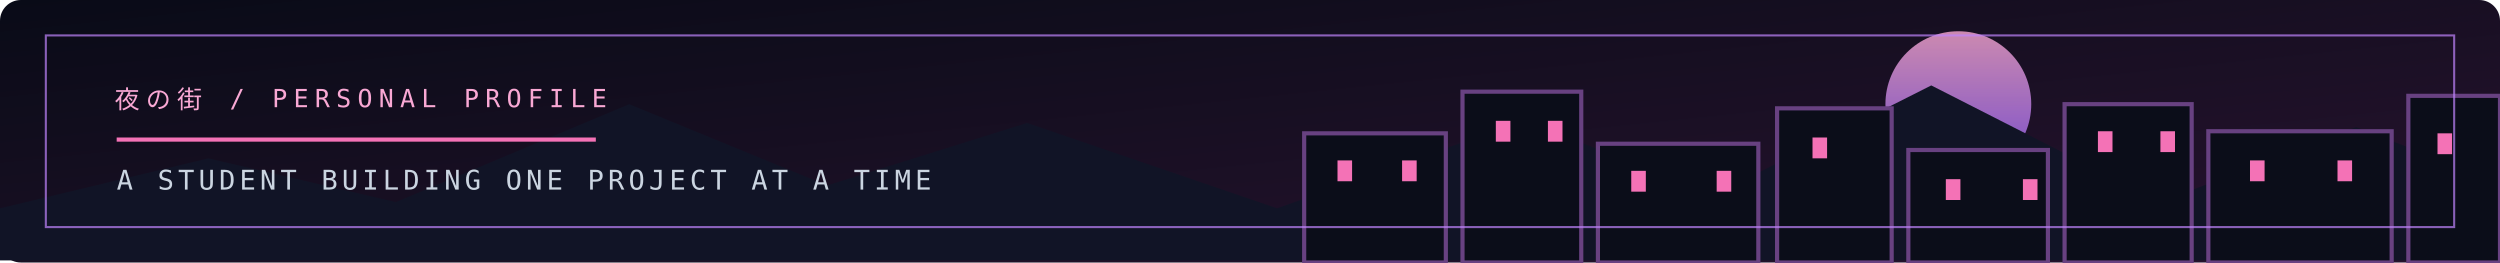
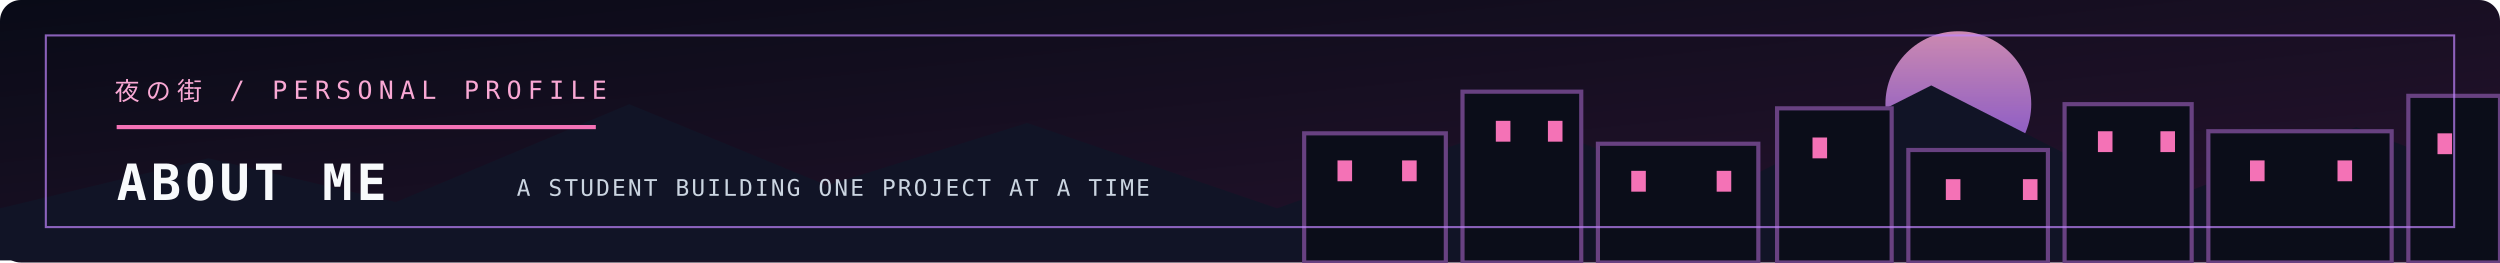
<svg xmlns="http://www.w3.org/2000/svg" width="1200" height="126" viewBox="0 0 1200 126" role="img" aria-labelledby="title desc">
  <defs>
    <linearGradient id="bg" x2="1" y2="1">
      <stop stop-color="#090b17" />
      <stop offset="1" stop-color="#28132f" />
    </linearGradient>
    <linearGradient id="sun" x2="0" y2="1">
      <stop stop-color="#f9a8d4" />
      <stop offset="1" stop-color="#8b5cf6" />
    </linearGradient>
  </defs>
  <rect width="1200" height="126" rx="10" fill="url(#bg)" />
  <circle cx="940" cy="50" r="35" fill="url(#sun)" opacity=".8" />
  <path d="M0 100 100 76l90 21 112-47 95 39 96-30 120 41 118-42 93 35 103-52 110 56 94-36 69 27v37H0z" fill="#111426" />
  <g fill="#0b0d19" stroke="#684181" stroke-width="2">
    <path d="M626 64h68v62h-68zM702 44h57v82h-57zM767 69h77v57h-77zM853 52h55v74h-55zM916 72h67v54h-67zM991 50h61v76h-61zM1060 63h88v63h-88zM1156 46h44v80h-44z" />
  </g>
  <g fill="#f472b6">
    <path d="M642 77h7v10h-7zM673 77h7v10h-7zM718 58h7v10h-7zM743 58h7v10h-7zM783 82h7v10h-7zM824 82h7v10h-7zM870 66h7v10h-7zM934 86h7v10h-7zM971 86h7v10h-7zM1007 63h7v10h-7zM1037 63h7v10h-7zM1080 77h7v10h-7zM1122 77h7v10h-7zM1170 64h7v10h-7z" />
  </g>
  <path d="M22 17h1156v92H22zM22 17h24M22 17v24M1178 17h-24M1178 17v24M22 109h24M22 109V85m1156 24h-24m24 0V85" fill="none" stroke="#c084fc" stroke-opacity=".7" />
-   <text x="55" y="52" fill="#f9a8d4" font-family="monospace" font-size="12" letter-spacing="3">夜の街  /  PERSONAL PROFILE</text>
-   <path d="M56 67h230" stroke="#f472b6" stroke-width="2" />
-   <text x="56" y="91" fill="#cbd5e1" font-family="monospace" font-size="13" letter-spacing="2">A STUDENT BUILDING ONE PROJECT AT A TIME</text>
+   <text x="55" y="48" fill="#f9a8d4" font-family="monospace" font-size="12" letter-spacing="3">夜の街  /  PERSONAL PROFILE</text>
+   <path d="M56 61h230" stroke="#f472b6" stroke-width="2" />
+   <text x="56" y="96" fill="#f8fafc" font-family="monospace" font-size="24" font-weight="700" letter-spacing="2">ABOUT ME</text>
+   <text x="248" y="94" fill="#cbd5e1" font-family="monospace" font-size="11" letter-spacing="1">A STUDENT BUILDING ONE PROJECT AT A TIME</text>
</svg>
